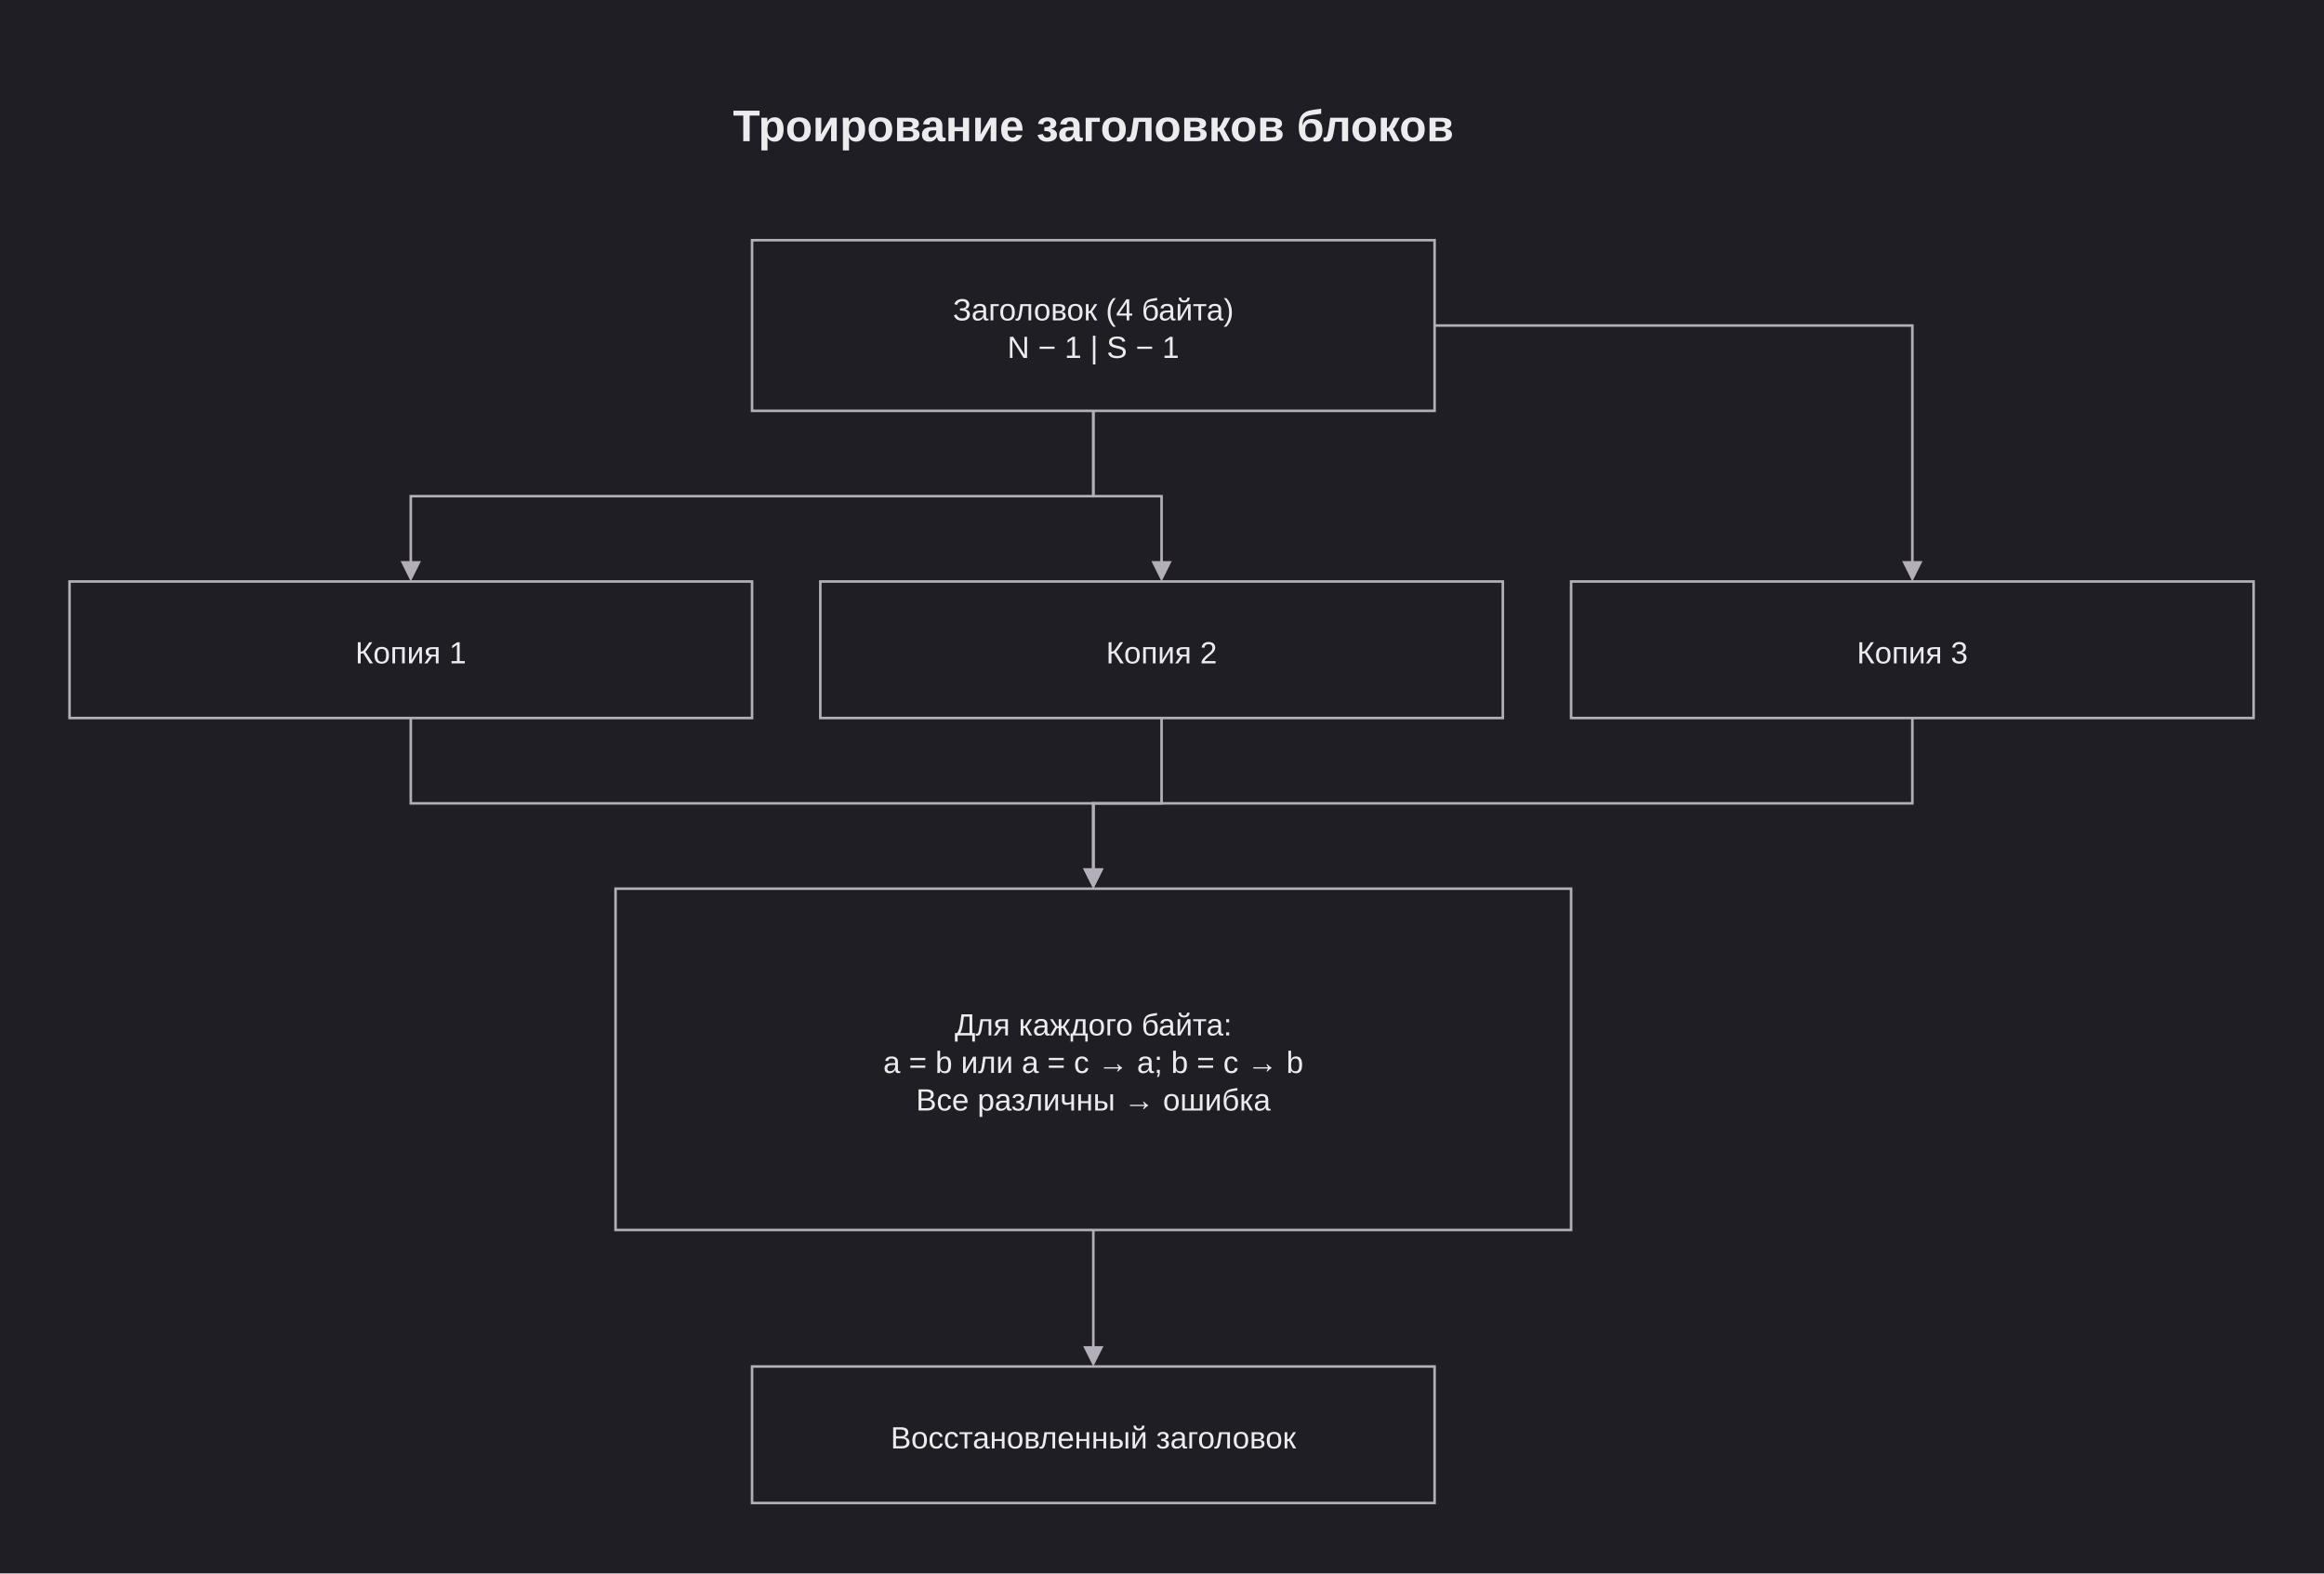
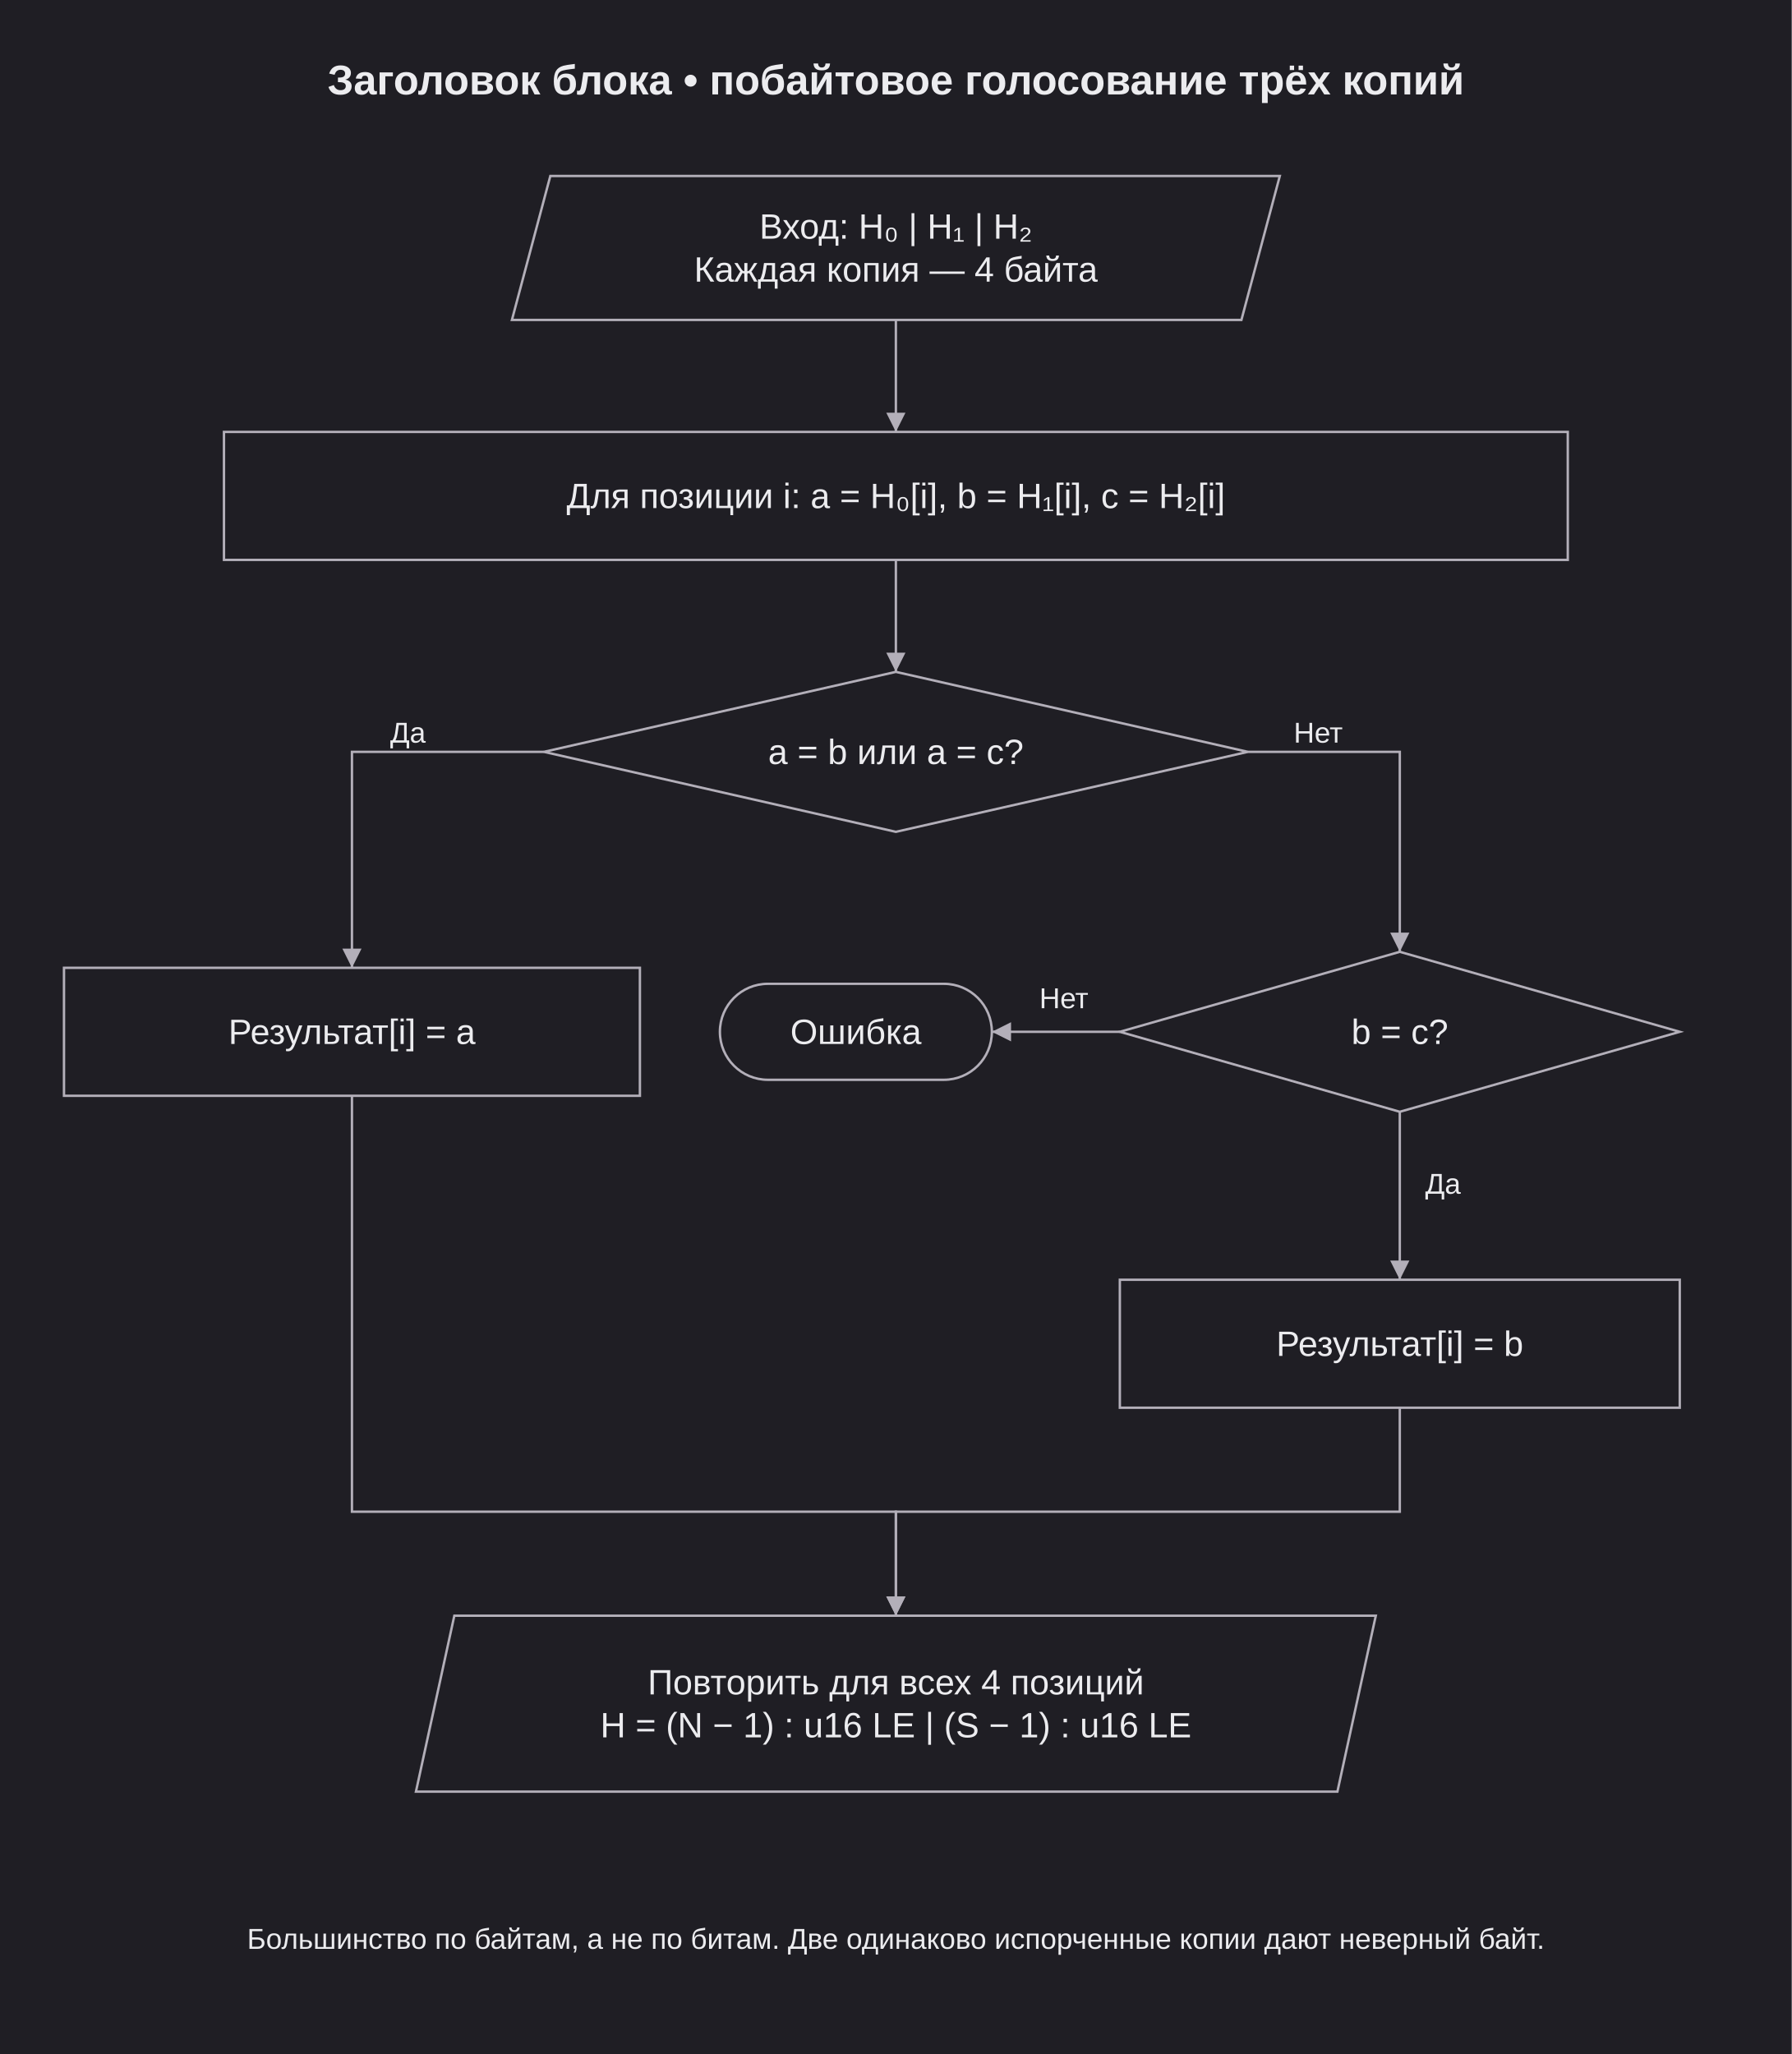
- <svg xmlns="http://www.w3.org/2000/svg" width="1362" height="922" viewBox="0 0 1362 922">
-   <defs />
+ <svg xmlns="http://www.w3.org/2000/svg" width="1120" height="1284" viewBox="0 0 1120 1284" role="img">
+   <defs>
+     <marker id="arrow" viewBox="0 0 10 10" refX="10" refY="5" markerWidth="8" markerHeight="8" orient="auto-start-reverse">
+       <path d="M 0 0 L 10 5 L 0 10 Z" fill="#b3afb9" />
+     </marker>
+   </defs>
  <rect width="100%" height="100%" fill="#1f1e24" />
-   <g fill="#ececef" font-family="Arial" font-weight="bold" pointer-events="none" text-anchor="middle" font-size="26px">
-     <text x="640.75" y="82.75">Троирование заголовков блоков</text>
-   </g>
-   <rect x="440.75" y="140.75" width="400" height="100" fill="#1f1e24" stroke="#b3afb9" stroke-width="1.5" pointer-events="none" />
-   <g fill="#ececef" font-family="Arial" pointer-events="none" text-anchor="middle" font-size="18px">
-     <text x="640.75" y="187.75">Заголовок (4 байта)</text>
-     <text x="640.75" y="209.75">N − 1 | S − 1</text>
-   </g>
-   <rect x="40.75" y="340.75" width="400" height="80" fill="#1f1e24" stroke="#b3afb9" stroke-width="1.5" pointer-events="none" />
-   <g fill="#ececef" font-family="Arial" pointer-events="none" text-anchor="middle" font-size="18px">
-     <text x="240.75" y="388.75">Копия 1</text>
-   </g>
-   <rect x="480.75" y="340.75" width="400" height="80" fill="#1f1e24" stroke="#b3afb9" stroke-width="1.5" pointer-events="none" />
-   <g fill="#ececef" font-family="Arial" pointer-events="none" text-anchor="middle" font-size="18px">
-     <text x="680.75" y="388.75">Копия 2</text>
-   </g>
-   <rect x="920.75" y="340.75" width="400" height="80" fill="#1f1e24" stroke="#b3afb9" stroke-width="1.5" pointer-events="none" />
-   <g fill="#ececef" font-family="Arial" pointer-events="none" text-anchor="middle" font-size="18px">
-     <text x="1120.75" y="388.75">Копия 3</text>
-   </g>
-   <path d="M 640.75 240.75 L 640.75 290.75 L 240.75 290.75 L 240.75 329.57" fill="none" stroke="#b3afb9" stroke-width="1.5" stroke-miterlimit="10" pointer-events="none" />
-   <path d="M 240.75 339.07 L 236 329.57 L 245.5 329.57 Z" fill="#b3afb9" stroke="#b3afb9" stroke-width="1.5" stroke-miterlimit="10" pointer-events="none" />
-   <path d="M 640.75 240.75 L 640.75 290.75 L 680.75 290.75 L 680.75 329.57" fill="none" stroke="#b3afb9" stroke-width="1.5" stroke-miterlimit="10" pointer-events="none" />
-   <path d="M 680.75 339.07 L 676 329.57 L 685.5 329.57 Z" fill="#b3afb9" stroke="#b3afb9" stroke-width="1.5" stroke-miterlimit="10" pointer-events="none" />
-   <path d="M 840.75 190.75 L 1120.75 190.75 L 1120.75 329.57" fill="none" stroke="#b3afb9" stroke-width="1.5" stroke-miterlimit="10" pointer-events="none" />
-   <path d="M 1120.75 339.07 L 1116 329.57 L 1125.5 329.57 Z" fill="#b3afb9" stroke="#b3afb9" stroke-width="1.5" stroke-miterlimit="10" pointer-events="none" />
-   <rect x="360.75" y="520.75" width="560" height="200" fill="#1f1e24" stroke="#b3afb9" stroke-width="1.5" pointer-events="none" />
-   <g fill="#ececef" font-family="Arial" pointer-events="none" text-anchor="middle" font-size="18px">
-     <text x="640.75" y="606.75">Для каждого байта:</text>
-     <text x="640.75" y="628.75">a = b или a = c → a; b = c → b</text>
-     <text x="640.75" y="650.75">Все различны → ошибка</text>
-   </g>
-   <path d="M 240.75 420.75 L 240.75 470.75 L 640.75 470.75 L 640.75 509.57" fill="none" stroke="#b3afb9" stroke-width="1.5" stroke-miterlimit="10" pointer-events="none" />
-   <path d="M 640.75 519.07 L 636 509.57 L 645.5 509.57 Z" fill="#b3afb9" stroke="#b3afb9" stroke-width="1.5" stroke-miterlimit="10" pointer-events="none" />
-   <path d="M 680.75 420.75 L 680.75 470.75 L 640.75 470.75 L 640.75 509.57" fill="none" stroke="#b3afb9" stroke-width="1.5" stroke-miterlimit="10" pointer-events="none" />
-   <path d="M 640.75 519.07 L 636 509.57 L 645.5 509.57 Z" fill="#b3afb9" stroke="#b3afb9" stroke-width="1.5" stroke-miterlimit="10" pointer-events="none" />
-   <path d="M 1120.75 420.75 L 1120.75 470.75 L 640.75 470.75 L 640.75 509.57" fill="none" stroke="#b3afb9" stroke-width="1.5" stroke-miterlimit="10" pointer-events="none" />
-   <path d="M 640.75 519.07 L 636 509.57 L 645.5 509.57 Z" fill="#b3afb9" stroke="#b3afb9" stroke-width="1.5" stroke-miterlimit="10" pointer-events="none" />
-   <rect x="440.75" y="800.75" width="400" height="80" fill="#1f1e24" stroke="#b3afb9" stroke-width="1.5" pointer-events="none" />
-   <g fill="#ececef" font-family="Arial" pointer-events="none" text-anchor="middle" font-size="18px">
-     <text x="640.75" y="848.75">Восстановленный заголовок</text>
-   </g>
-   <path d="M 640.75 720.75 L 640.75 789.57" fill="none" stroke="#b3afb9" stroke-width="1.5" stroke-miterlimit="10" pointer-events="none" />
-   <path d="M 640.75 799.07 L 636 789.57 L 645.5 789.57 Z" fill="#b3afb9" stroke="#b3afb9" stroke-width="1.5" stroke-miterlimit="10" pointer-events="none" />
+   <path d="M560 200 L560 270" fill="none" stroke="#b3afb9" stroke-width="1.5" marker-end="url(#arrow)" />
+   <path d="M560 350 L560 420" fill="none" stroke="#b3afb9" stroke-width="1.5" marker-end="url(#arrow)" />
+   <path d="M340 470 L220 470 L220 605" fill="none" stroke="#b3afb9" stroke-width="1.5" marker-end="url(#arrow)" />
+   <path d="M780 470 L875 470 L875 595" fill="none" stroke="#b3afb9" stroke-width="1.5" marker-end="url(#arrow)" />
+   <path d="M875 695 L875 800" fill="none" stroke="#b3afb9" stroke-width="1.5" marker-end="url(#arrow)" />
+   <path d="M700 645 L620 645" fill="none" stroke="#b3afb9" stroke-width="1.5" marker-end="url(#arrow)" />
+   <path d="M220 685 L220 945 L560 945 L560 1010" fill="none" stroke="#b3afb9" stroke-width="1.5" marker-end="url(#arrow)" />
+   <path d="M875 880 L875 945 L560 945 L560 1010" fill="none" stroke="#b3afb9" stroke-width="1.5" marker-end="url(#arrow)" />
+   <text x="560" y="50" text-anchor="middle" dominant-baseline="central" font-family="Arial, sans-serif" font-size="26" fill="#ececef" font-weight="700">Заголовок блока • побайтовое голосование трёх копий</text>
+   <path d="M 344 110 H 800 L 776 200 H 320 Z" fill="#1f1e24" stroke="#b3afb9" stroke-width="1.5" />
+   <text x="560" y="141.58" text-anchor="middle" dominant-baseline="central" font-family="Arial, sans-serif" font-size="22" fill="#ececef">Вход: H₀ | H₁ | H₂</text>
+   <text x="560" y="168.42" text-anchor="middle" dominant-baseline="central" font-family="Arial, sans-serif" font-size="22" fill="#ececef">Каждая копия — 4 байта</text>
+   <rect x="140" y="270" width="840" height="80" fill="#1f1e24" stroke="#b3afb9" stroke-width="1.5" />
+   <text x="560" y="310" text-anchor="middle" dominant-baseline="central" font-family="Arial, sans-serif" font-size="22" fill="#ececef">Для позиции i: a = H₀[i], b = H₁[i], c = H₂[i]</text>
+   <path d="M 560.0 420 L 780 470.0 L 560.0 520 L 340 470.0 Z" fill="#1f1e24" stroke="#b3afb9" stroke-width="1.5" />
+   <text x="560" y="470" text-anchor="middle" dominant-baseline="central" font-family="Arial, sans-serif" font-size="22" fill="#ececef">a = b или a = c?</text>
+   <rect x="40" y="605" width="360" height="80" fill="#1f1e24" stroke="#b3afb9" stroke-width="1.5" />
+   <text x="220" y="645" text-anchor="middle" dominant-baseline="central" font-family="Arial, sans-serif" font-size="22" fill="#ececef">Результат[i] = a</text>
+   <path d="M 875.0 595 L 1050 645.0 L 875.0 695 L 700 645.0 Z" fill="#1f1e24" stroke="#b3afb9" stroke-width="1.5" />
+   <text x="875" y="645" text-anchor="middle" dominant-baseline="central" font-family="Arial, sans-serif" font-size="22" fill="#ececef">b = c?</text>
+   <rect x="700" y="800" width="350" height="80" fill="#1f1e24" stroke="#b3afb9" stroke-width="1.5" />
+   <text x="875" y="840" text-anchor="middle" dominant-baseline="central" font-family="Arial, sans-serif" font-size="22" fill="#ececef">Результат[i] = b</text>
+   <rect x="450" y="615" width="170" height="60" rx="30.0" fill="#1f1e24" stroke="#b3afb9" stroke-width="1.5" />
+   <text x="535" y="645" text-anchor="middle" dominant-baseline="central" font-family="Arial, sans-serif" font-size="22" fill="#ececef">Ошибка</text>
+   <text x="255" y="458" text-anchor="middle" dominant-baseline="central" font-family="Arial, sans-serif" font-size="18" fill="#ececef">Да</text>
+   <text x="824" y="458" text-anchor="middle" dominant-baseline="central" font-family="Arial, sans-serif" font-size="18" fill="#ececef">Нет</text>
+   <text x="902" y="740" text-anchor="middle" dominant-baseline="central" font-family="Arial, sans-serif" font-size="18" fill="#ececef">Да</text>
+   <text x="665" y="624" text-anchor="middle" dominant-baseline="central" font-family="Arial, sans-serif" font-size="18" fill="#ececef">Нет</text>
+   <path d="M 284 1010 H 860 L 836 1120 H 260 Z" fill="#1f1e24" stroke="#b3afb9" stroke-width="1.5" />
+   <text x="560" y="1051.58" text-anchor="middle" dominant-baseline="central" font-family="Arial, sans-serif" font-size="22" fill="#ececef">Повторить для всех 4 позиций</text>
+   <text x="560" y="1078.42" text-anchor="middle" dominant-baseline="central" font-family="Arial, sans-serif" font-size="22" fill="#ececef">H = (N − 1) : u16 LE | (S − 1) : u16 LE</text>
+   <text x="560" y="1212" text-anchor="middle" dominant-baseline="central" font-family="Arial, sans-serif" font-size="18" fill="#ececef">Большинство по байтам, а не по битам. Две одинаково испорченные копии дают неверный байт.</text>
</svg>
